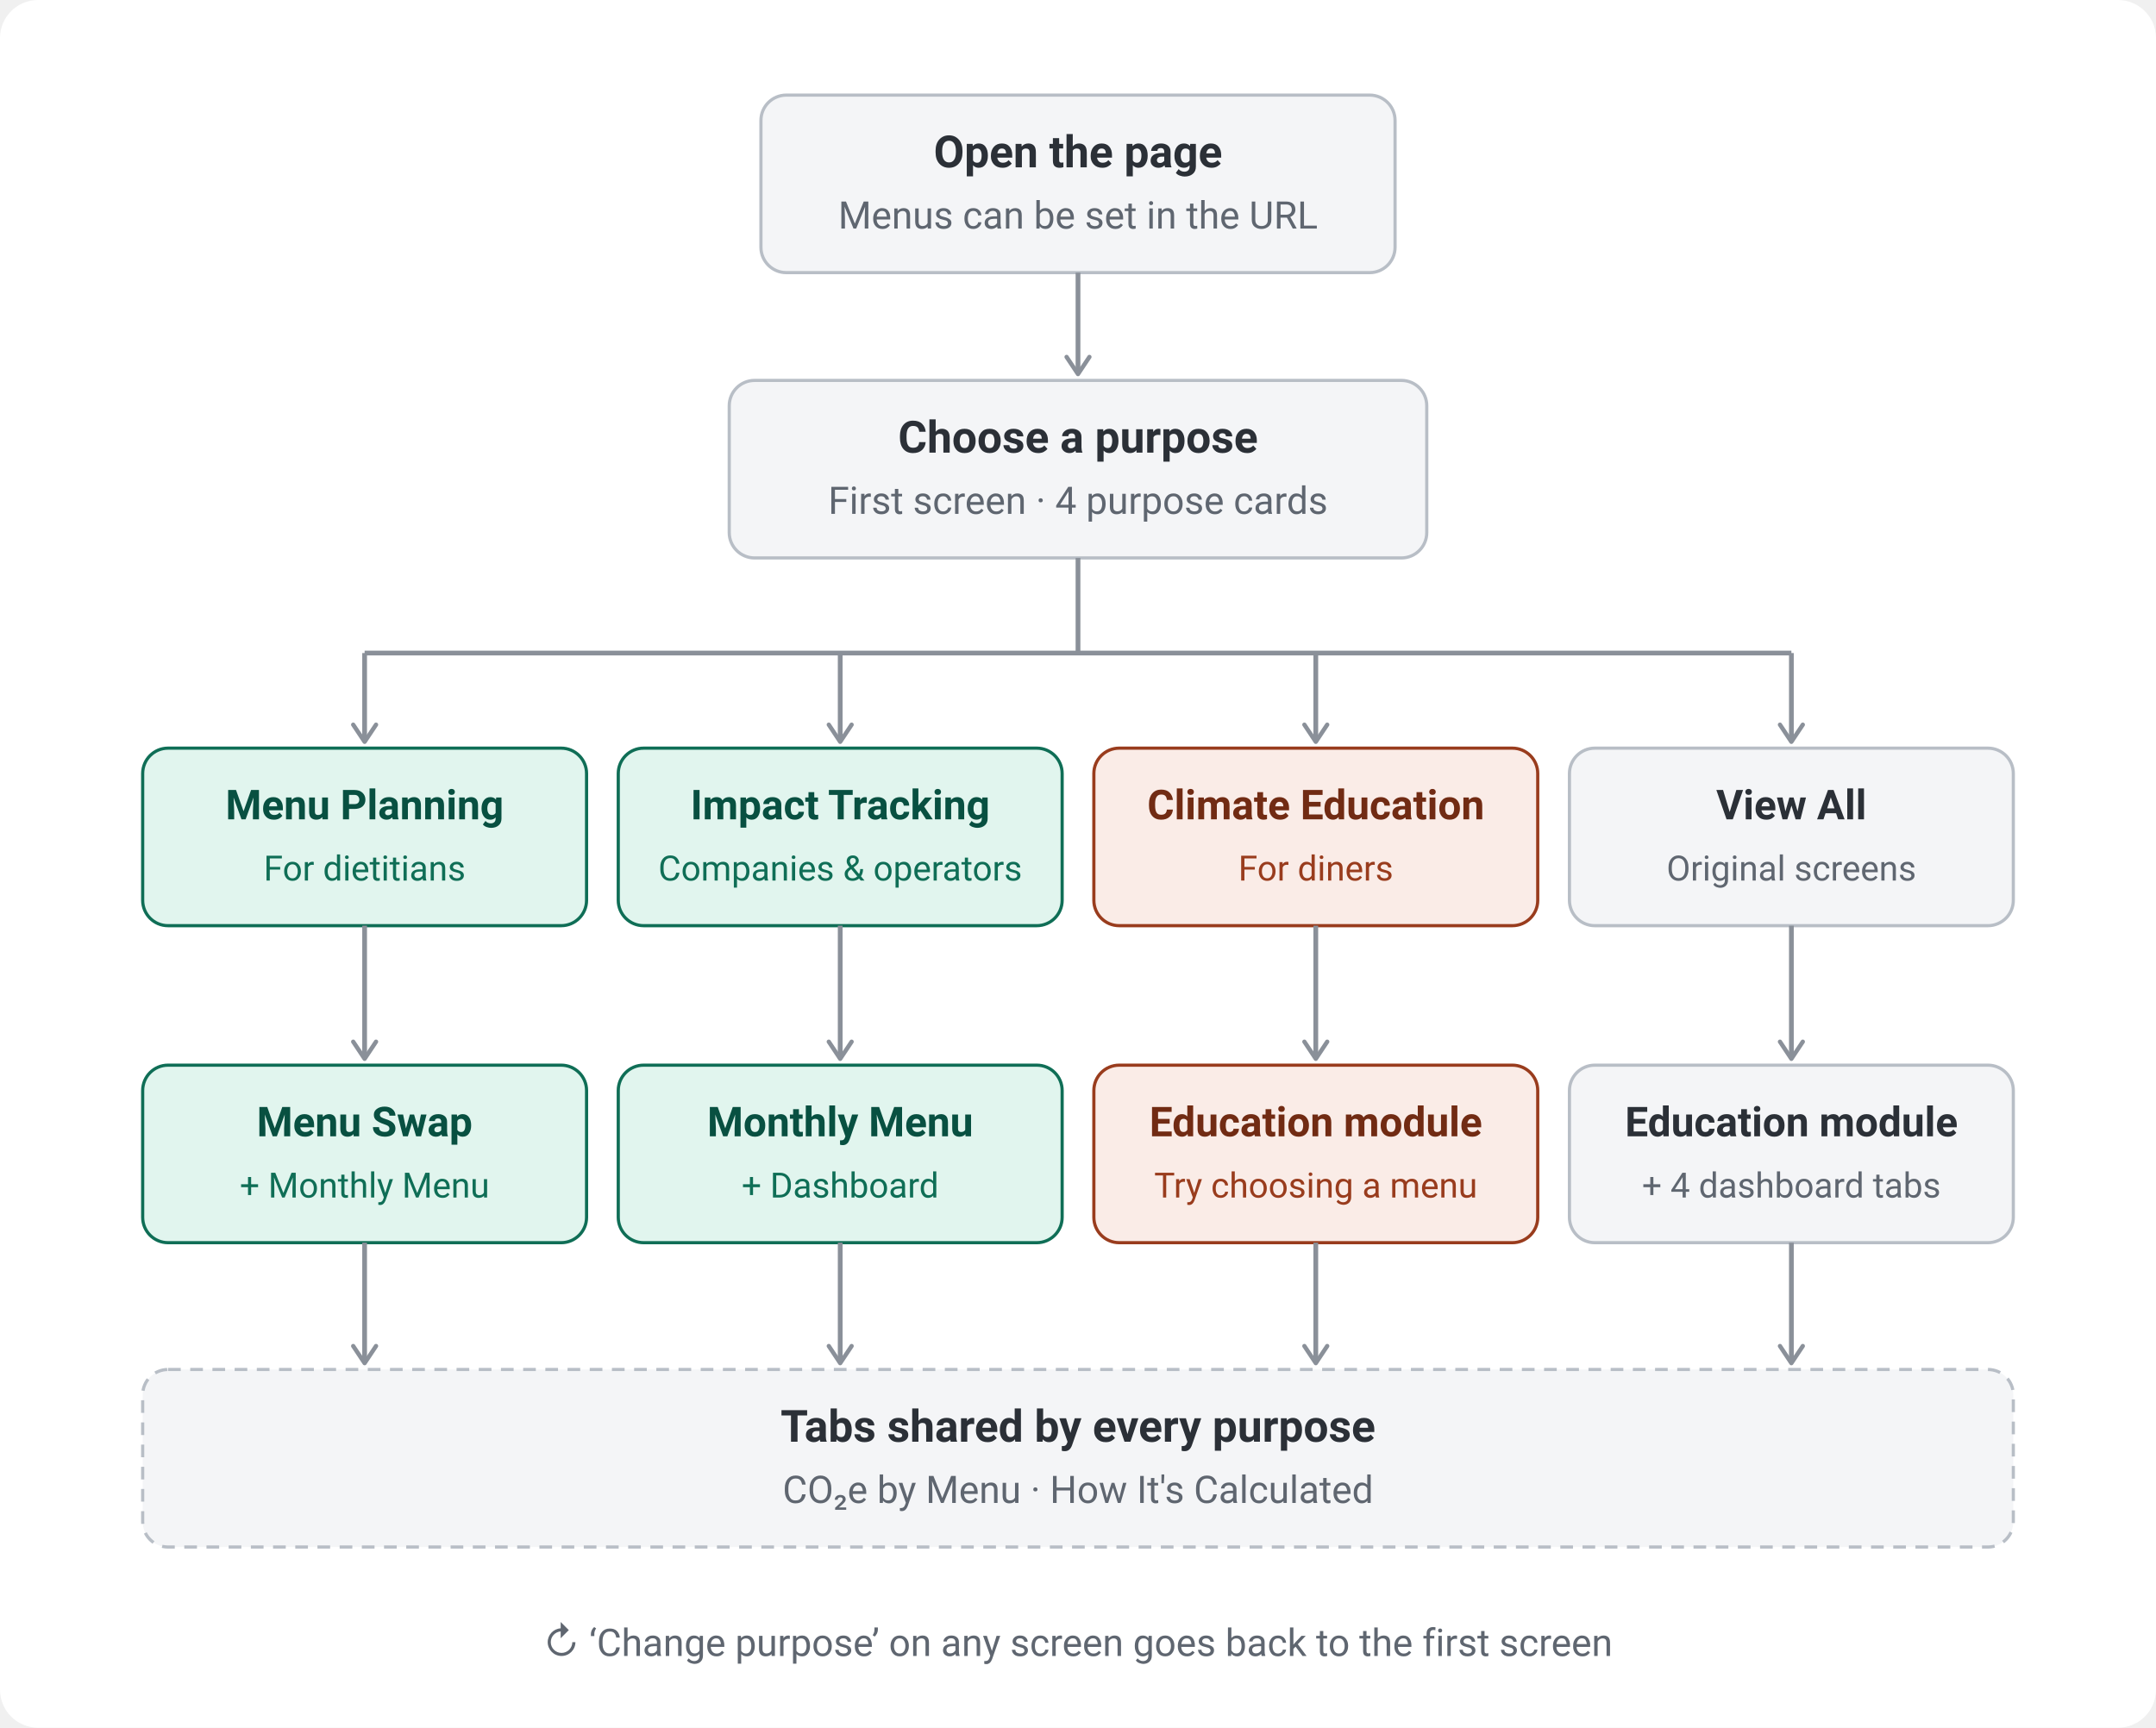
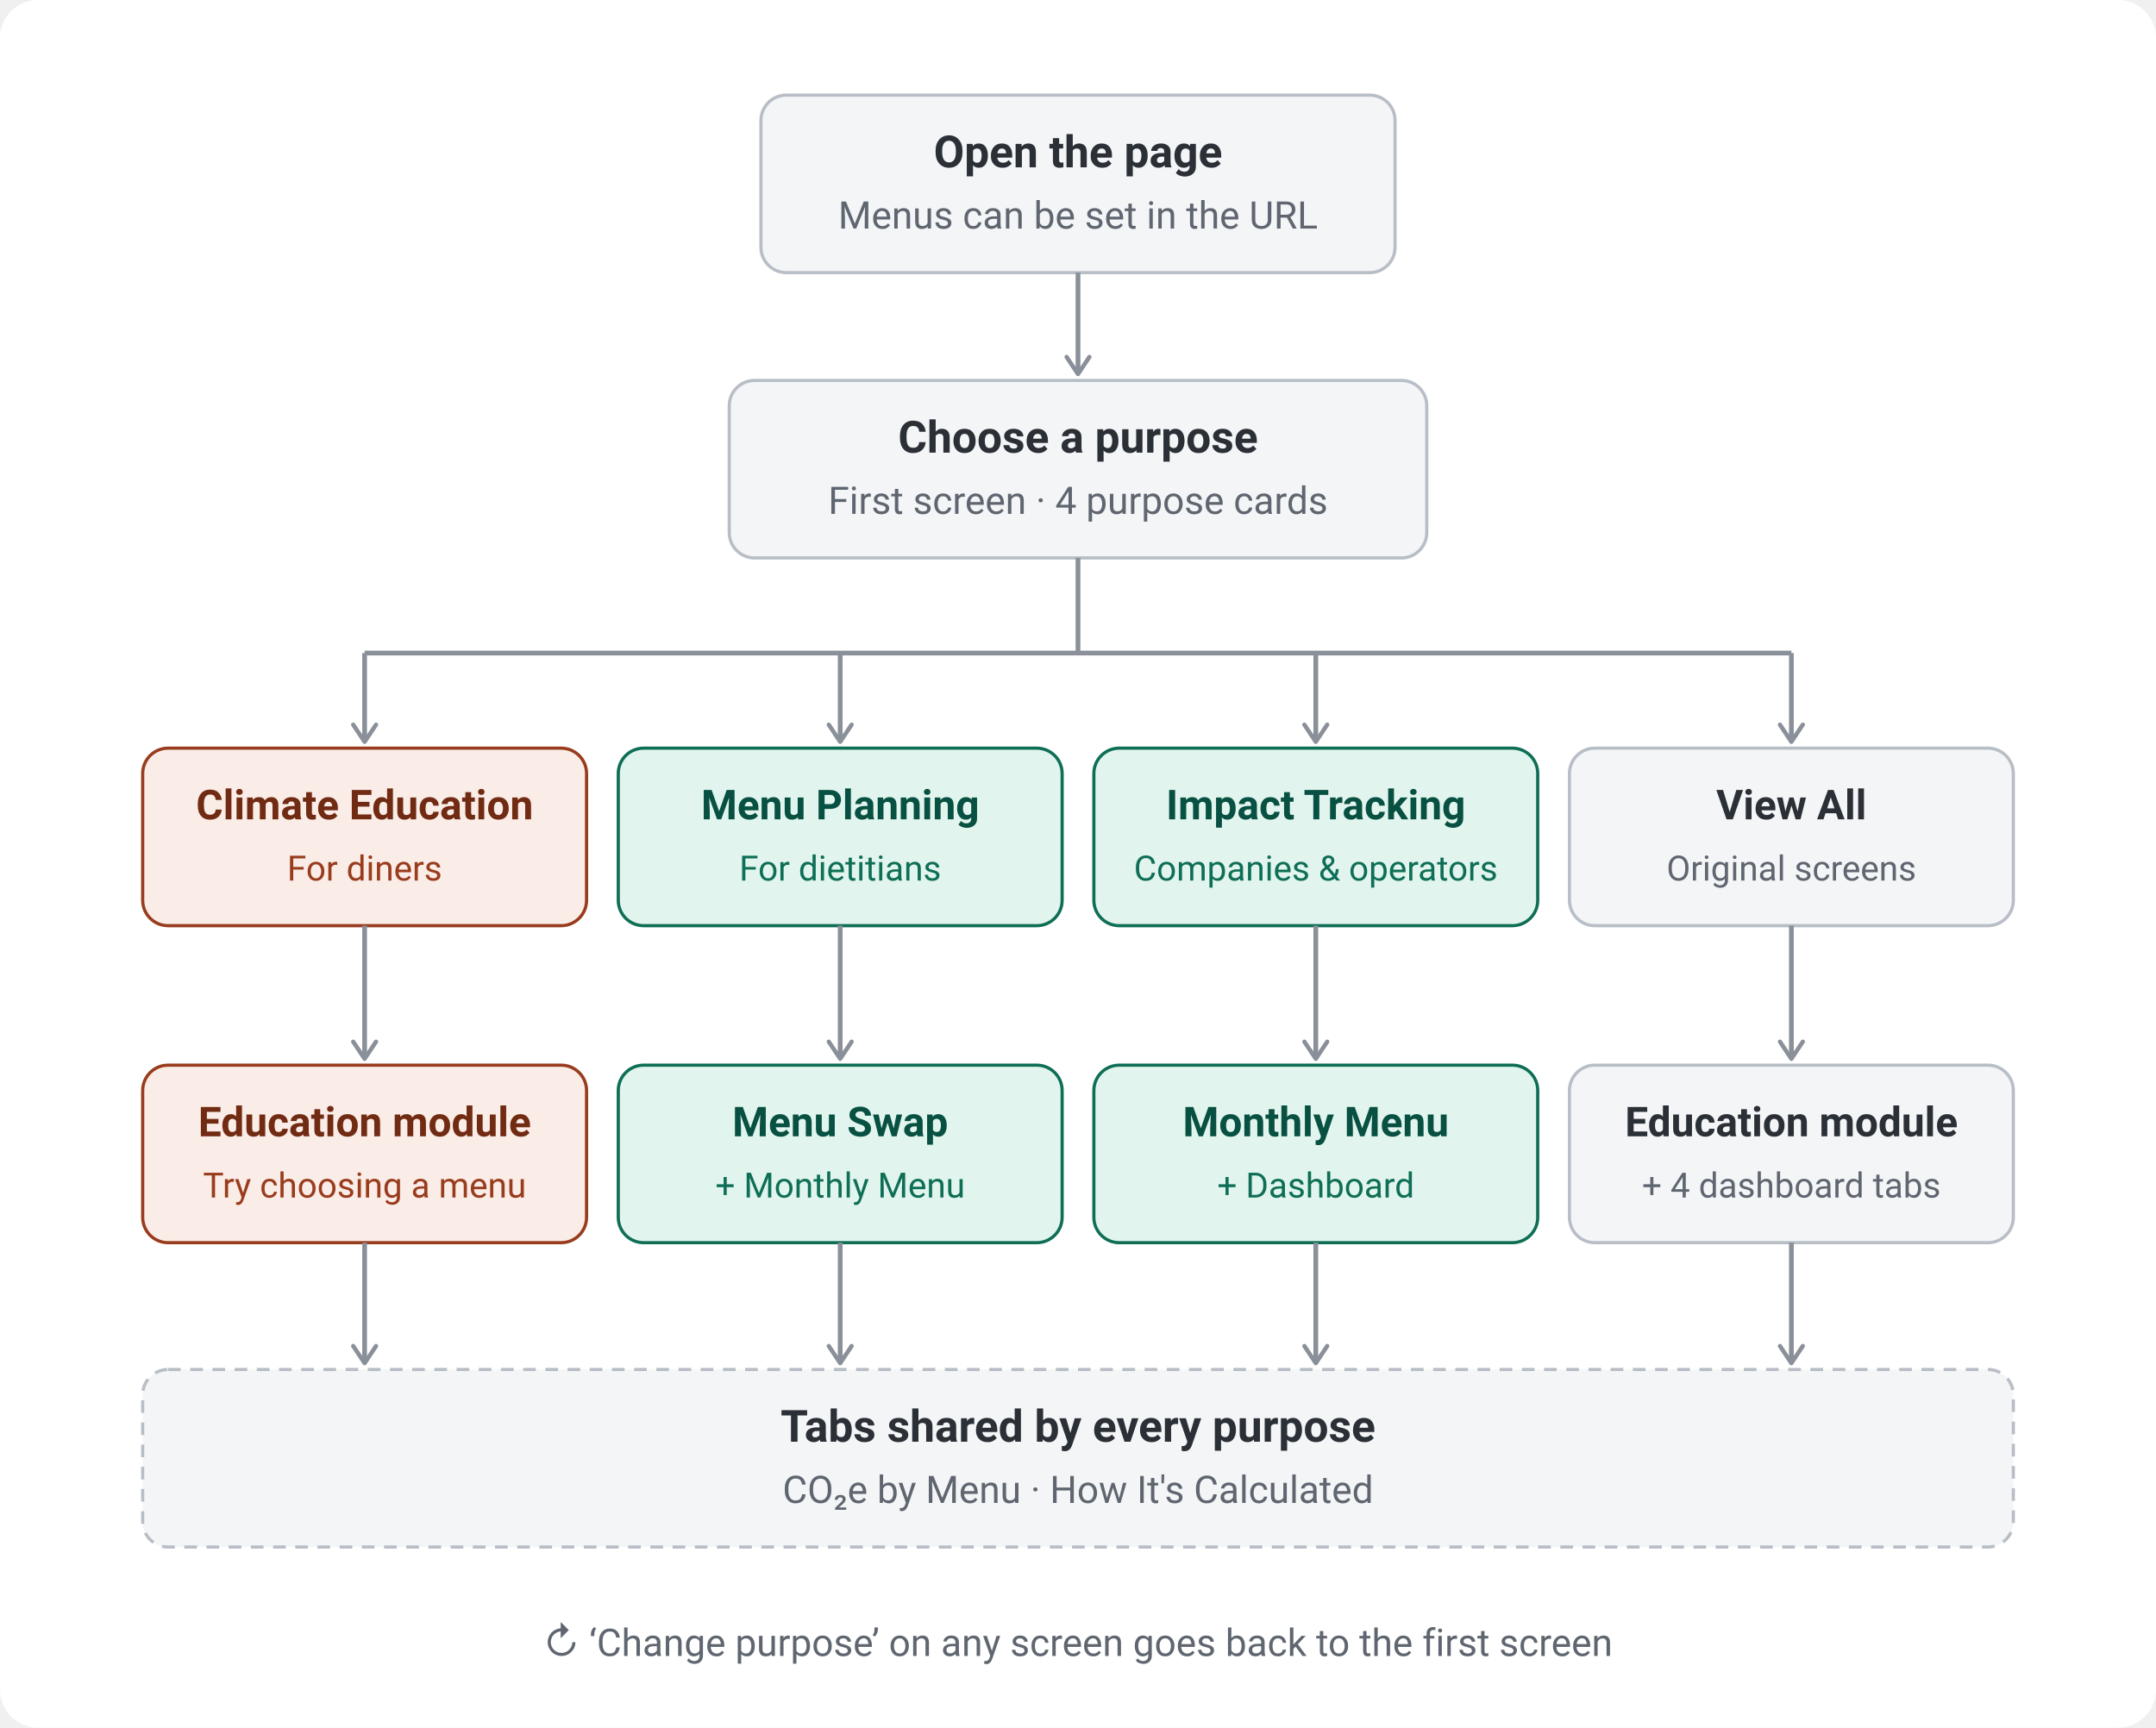
<svg xmlns="http://www.w3.org/2000/svg" width="680" height="545" viewBox="0 0 680 545" role="img">
  <style>
text{font-family:-apple-system,BlinkMacSystemFont,"Segoe UI",Roboto,Helvetica,Arial,"Apple SD Gothic Neo","Noto Sans KR","Malgun Gothic",sans-serif}
.th{font-size:14px;font-weight:700;fill:#2B3037}
.ts{font-size:12px;fill:#5F6670}
.th.n{font-size:13px}
.ts.n{font-size:11px}
rect{stroke-width:1}
.box{fill:#F4F5F7;stroke:#B8BEC6}
.bg{fill:#FFFFFF;stroke:none}
.arr{stroke:#8A9099;stroke-width:1.5;fill:none}
.c-teal&gt;rect{fill:#E1F5EE;stroke:#0F6E56}
.c-teal&gt;.th{fill:#085041}
.c-teal&gt;.ts{fill:#0F6E56}
.c-coral&gt;rect{fill:#FAECE7;stroke:#993C1D}
.c-coral&gt;.th{fill:#712B13}
.c-coral&gt;.ts{fill:#993C1D}
</style>
  <defs>
    <marker id="arrow" viewBox="0 0 10 10" refX="8" refY="5" markerWidth="6" markerHeight="6" orient="auto-start-reverse">
      <path d="M2 1L8 5L2 9" fill="none" stroke="#8A9099" stroke-width="1.5" stroke-linecap="round" stroke-linejoin="round" />
    </marker>
  </defs>
  <rect class="bg" x="0" y="0" width="680" height="545" rx="12" />
  <g>
    <rect class="box" x="240" y="30" width="200" height="56" rx="8" />
    <text class="th" x="340" y="48" text-anchor="middle" dominant-baseline="central">Open the page</text>
    <text class="ts" x="340" y="68" text-anchor="middle" dominant-baseline="central">Menus can be set in the URL</text>
  </g>
  <line x1="340" y1="86" x2="340" y2="118" class="arr" marker-end="url(#arrow)" />
  <g>
    <rect class="box" x="230" y="120" width="220" height="56" rx="8" />
    <text class="th" x="340" y="138" text-anchor="middle" dominant-baseline="central">Choose a purpose</text>
    <text class="ts" x="340" y="158" text-anchor="middle" dominant-baseline="central">First screen · 4 purpose cards</text>
  </g>
  <path d="M340 176 V206" class="arr" />
  <path d="M115 206 H565" class="arr" />
  <line x1="115" y1="206" x2="115" y2="234" class="arr" marker-end="url(#arrow)" />
  <line x1="265" y1="206" x2="265" y2="234" class="arr" marker-end="url(#arrow)" />
  <line x1="415" y1="206" x2="415" y2="234" class="arr" marker-end="url(#arrow)" />
  <line x1="565" y1="206" x2="565" y2="234" class="arr" marker-end="url(#arrow)" />
  <g class="c-teal">
-     <rect x="45" y="236" width="140" height="56" rx="8" />
-     <text class="th n" x="115" y="254" text-anchor="middle" dominant-baseline="central">Menu Planning</text>
-     <text class="ts n" x="115" y="274" text-anchor="middle" dominant-baseline="central">For dietitians</text>
+     <rect x="195" y="236" width="140" height="56" rx="8" />
+     <text class="th n" x="265" y="254" text-anchor="middle" dominant-baseline="central">Menu Planning</text>
+     <text class="ts n" x="265" y="274" text-anchor="middle" dominant-baseline="central">For dietitians</text>
  </g>
  <g class="c-teal">
-     <rect x="195" y="236" width="140" height="56" rx="8" />
-     <text class="th n" x="265" y="254" text-anchor="middle" dominant-baseline="central">Impact Tracking</text>
-     <text class="ts n" x="265" y="274" text-anchor="middle" dominant-baseline="central">Companies &amp; operators</text>
+     <rect x="345" y="236" width="140" height="56" rx="8" />
+     <text class="th n" x="415" y="254" text-anchor="middle" dominant-baseline="central">Impact Tracking</text>
+     <text class="ts n" x="415" y="274" text-anchor="middle" dominant-baseline="central">Companies &amp; operators</text>
  </g>
  <g class="c-coral">
-     <rect x="345" y="236" width="140" height="56" rx="8" />
-     <text class="th n" x="415" y="254" text-anchor="middle" dominant-baseline="central">Climate Education</text>
-     <text class="ts n" x="415" y="274" text-anchor="middle" dominant-baseline="central">For diners</text>
+     <rect x="45" y="236" width="140" height="56" rx="8" />
+     <text class="th n" x="115" y="254" text-anchor="middle" dominant-baseline="central">Climate Education</text>
+     <text class="ts n" x="115" y="274" text-anchor="middle" dominant-baseline="central">For diners</text>
  </g>
  <g>
    <rect class="box" x="495" y="236" width="140" height="56" rx="8" />
    <text class="th n" x="565" y="254" text-anchor="middle" dominant-baseline="central">View All</text>
    <text class="ts n" x="565" y="274" text-anchor="middle" dominant-baseline="central">Original screens</text>
  </g>
  <line x1="115" y1="292" x2="115" y2="334" class="arr" marker-end="url(#arrow)" />
  <line x1="265" y1="292" x2="265" y2="334" class="arr" marker-end="url(#arrow)" />
  <line x1="415" y1="292" x2="415" y2="334" class="arr" marker-end="url(#arrow)" />
  <line x1="565" y1="292" x2="565" y2="334" class="arr" marker-end="url(#arrow)" />
  <g class="c-teal">
-     <rect x="45" y="336" width="140" height="56" rx="8" />
-     <text class="th n" x="115" y="354" text-anchor="middle" dominant-baseline="central">Menu Swap</text>
-     <text class="ts n" x="115" y="374" text-anchor="middle" dominant-baseline="central">+ Monthly Menu</text>
+     <rect x="195" y="336" width="140" height="56" rx="8" />
+     <text class="th n" x="265" y="354" text-anchor="middle" dominant-baseline="central">Menu Swap</text>
+     <text class="ts n" x="265" y="374" text-anchor="middle" dominant-baseline="central">+ Monthly Menu</text>
  </g>
  <g class="c-teal">
-     <rect x="195" y="336" width="140" height="56" rx="8" />
-     <text class="th n" x="265" y="354" text-anchor="middle" dominant-baseline="central">Monthly Menu</text>
-     <text class="ts n" x="265" y="374" text-anchor="middle" dominant-baseline="central">+ Dashboard</text>
+     <rect x="345" y="336" width="140" height="56" rx="8" />
+     <text class="th n" x="415" y="354" text-anchor="middle" dominant-baseline="central">Monthly Menu</text>
+     <text class="ts n" x="415" y="374" text-anchor="middle" dominant-baseline="central">+ Dashboard</text>
  </g>
  <g class="c-coral">
-     <rect x="345" y="336" width="140" height="56" rx="8" />
-     <text class="th n" x="415" y="354" text-anchor="middle" dominant-baseline="central">Education module</text>
-     <text class="ts n" x="415" y="374" text-anchor="middle" dominant-baseline="central">Try choosing a menu</text>
+     <rect x="45" y="336" width="140" height="56" rx="8" />
+     <text class="th n" x="115" y="354" text-anchor="middle" dominant-baseline="central">Education module</text>
+     <text class="ts n" x="115" y="374" text-anchor="middle" dominant-baseline="central">Try choosing a menu</text>
  </g>
  <g>
    <rect class="box" x="495" y="336" width="140" height="56" rx="8" />
    <text class="th n" x="565" y="354" text-anchor="middle" dominant-baseline="central">Education module</text>
    <text class="ts n" x="565" y="374" text-anchor="middle" dominant-baseline="central">+ 4 dashboard tabs</text>
  </g>
  <line x1="115" y1="392" x2="115" y2="430" class="arr" marker-end="url(#arrow)" />
  <line x1="265" y1="392" x2="265" y2="430" class="arr" marker-end="url(#arrow)" />
  <line x1="415" y1="392" x2="415" y2="430" class="arr" marker-end="url(#arrow)" />
  <line x1="565" y1="392" x2="565" y2="430" class="arr" marker-end="url(#arrow)" />
  <g>
    <rect class="box" x="45" y="432" width="590" height="56" rx="8" stroke-dasharray="4 3" />
    <text class="th" x="340" y="450" text-anchor="middle" dominant-baseline="central">Tabs shared by every purpose</text>
    <text class="ts" x="340" y="470" text-anchor="middle" dominant-baseline="central">CO₂e by Menu · How It's Calculated</text>
  </g>
  <text class="ts" x="340" y="518" text-anchor="middle" dominant-baseline="central">↻ ‘Change purpose’ on any screen goes back to the first screen</text>
</svg>
